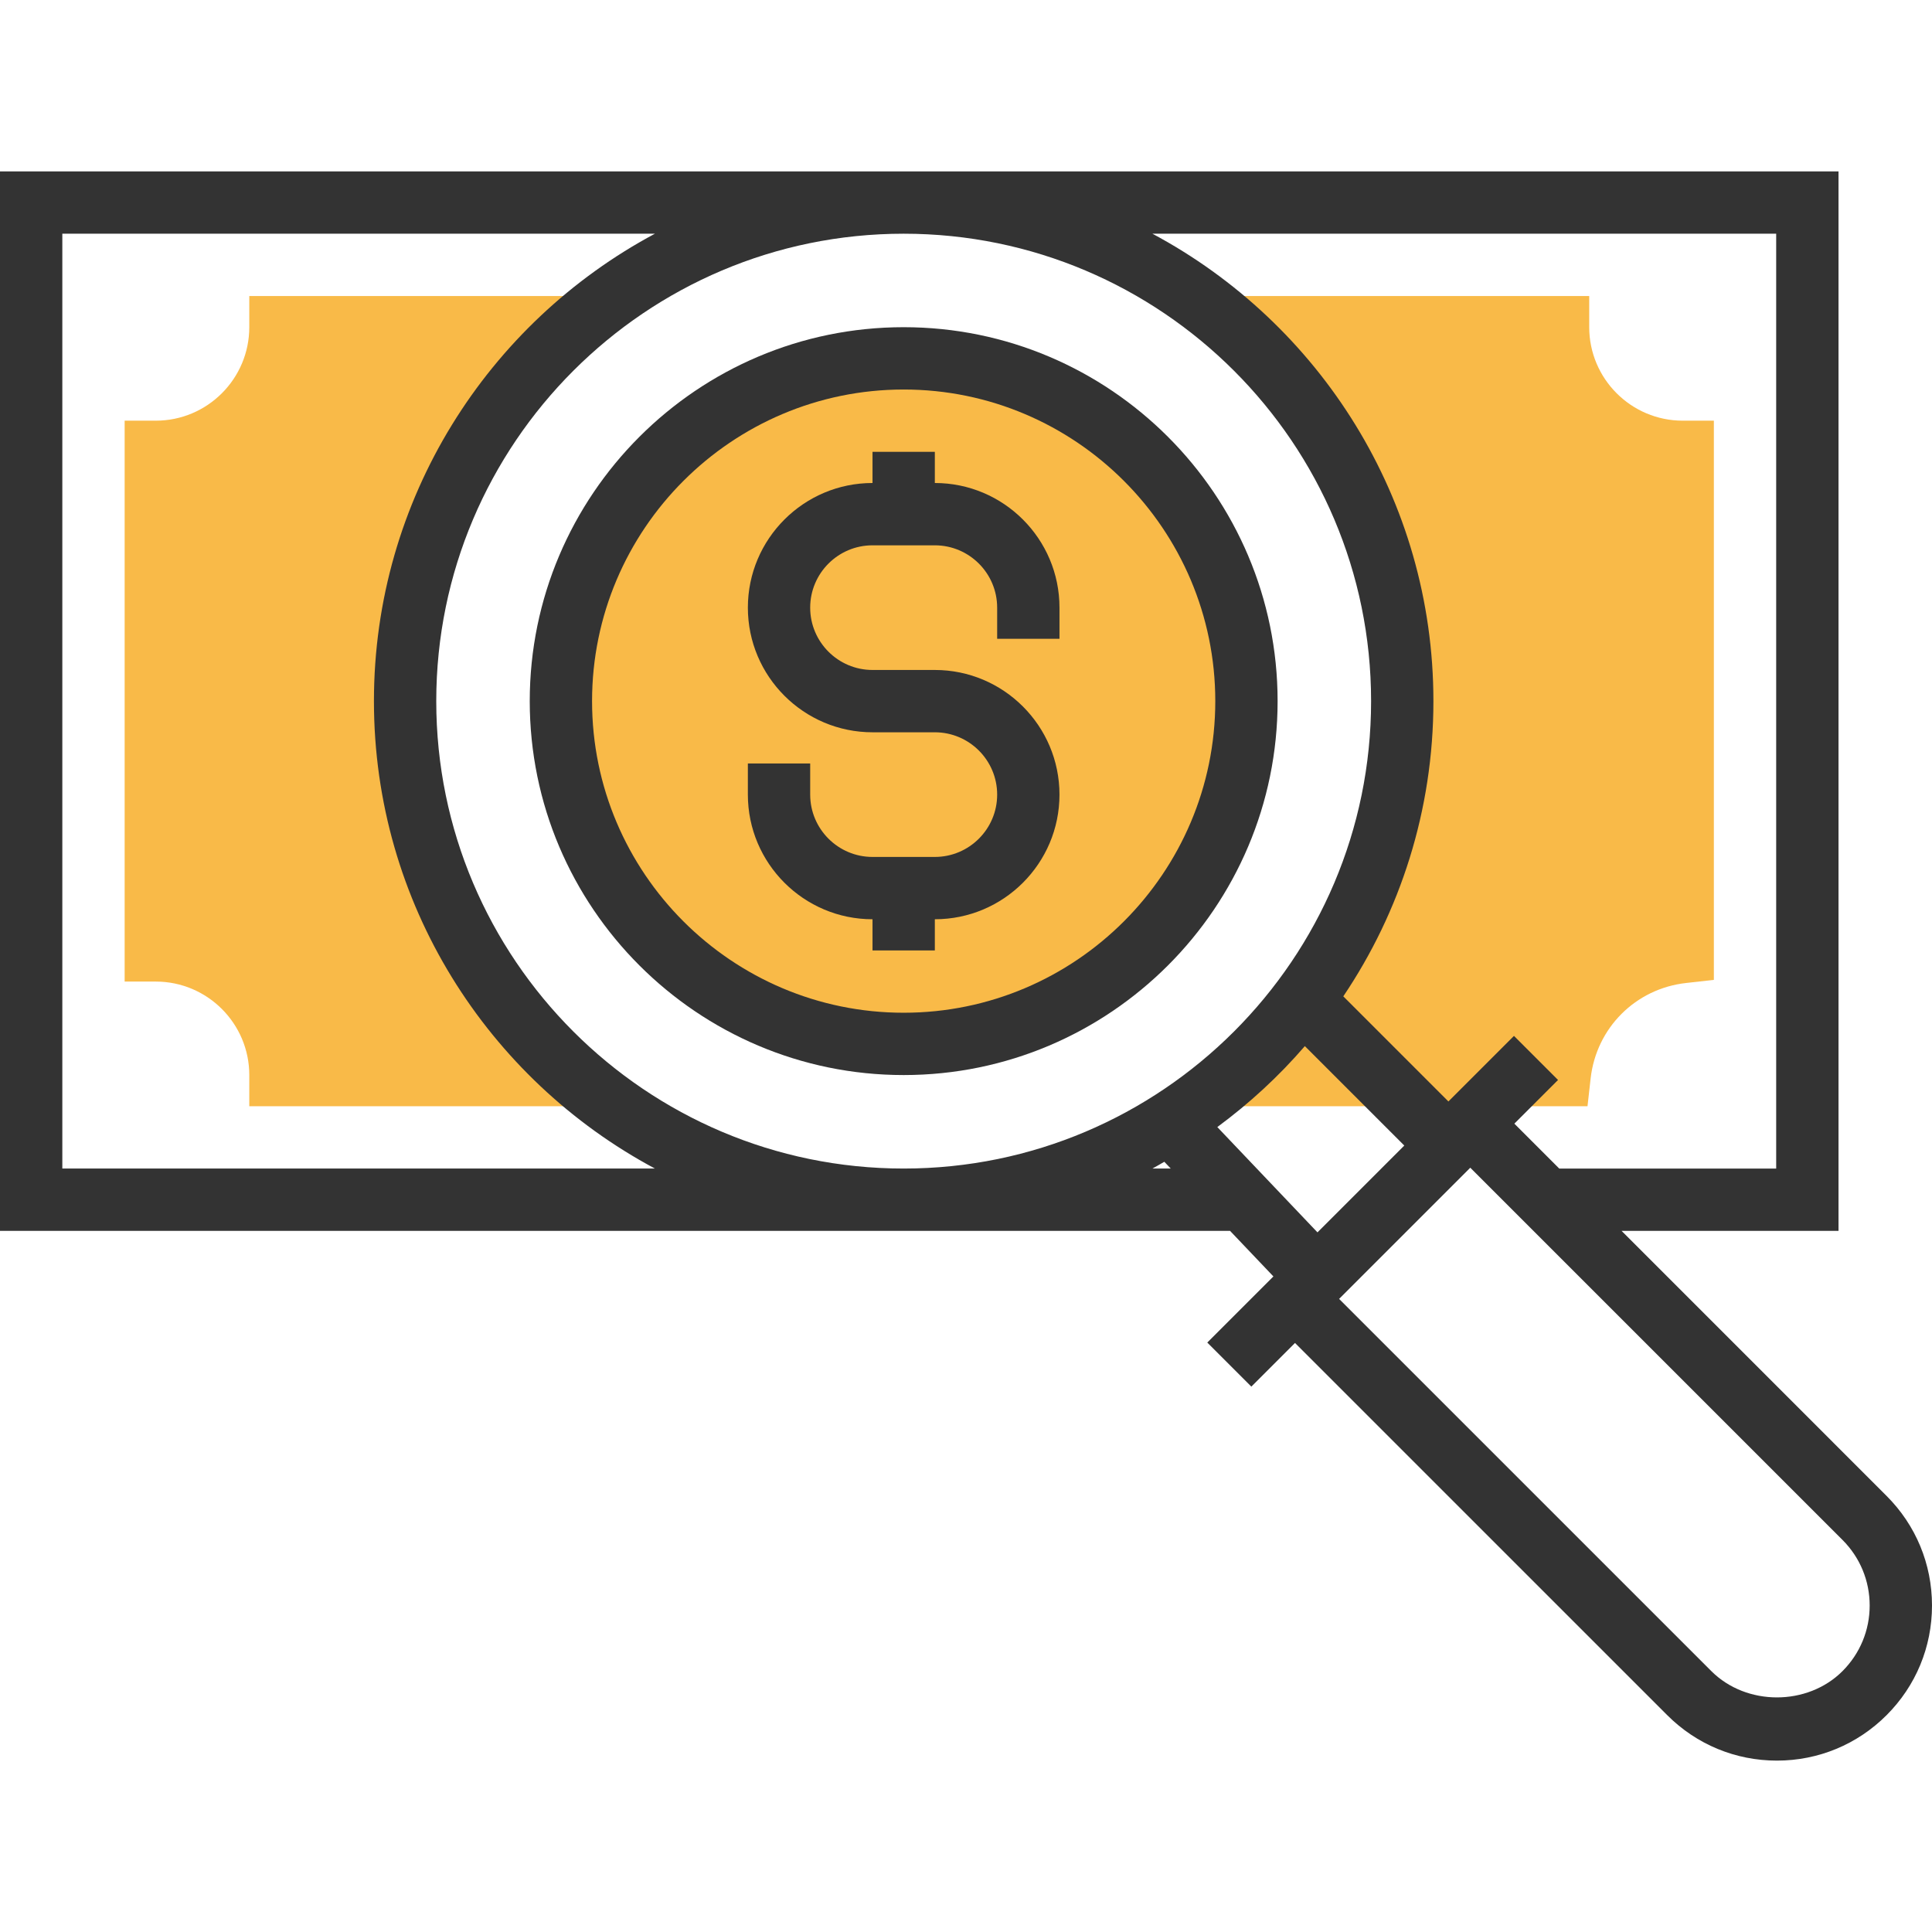
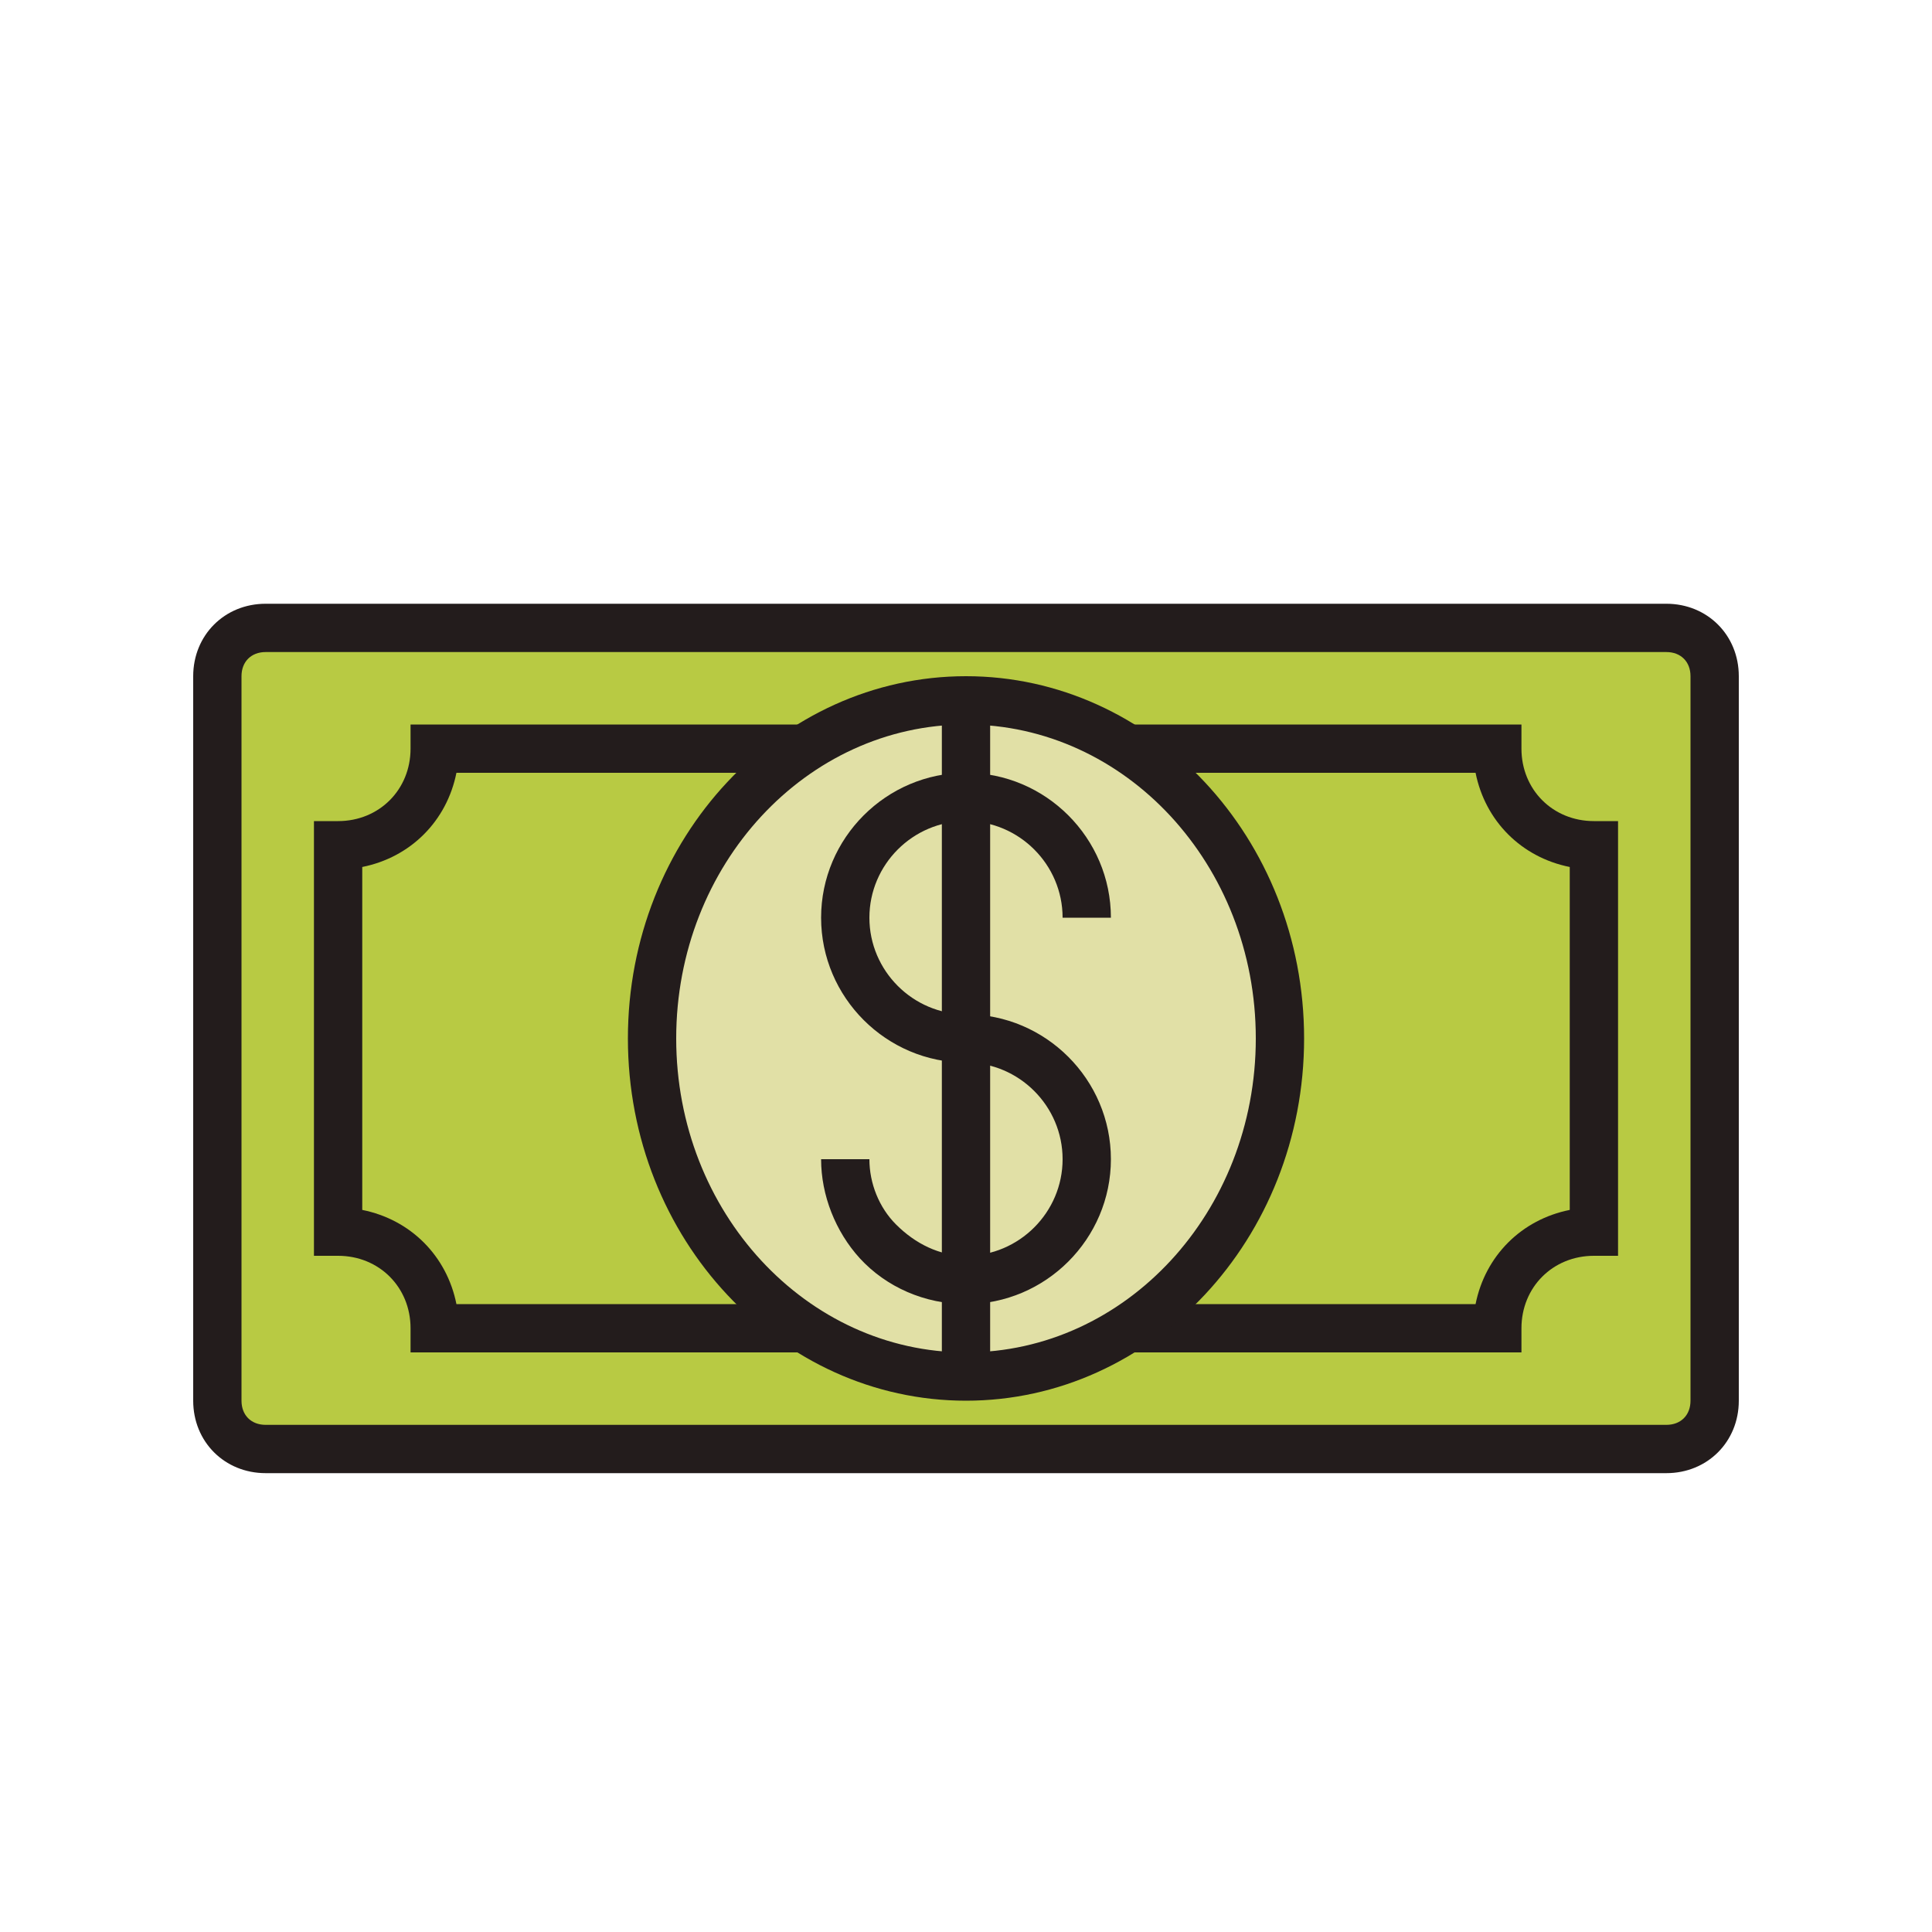
- <svg xmlns="http://www.w3.org/2000/svg" height="800px" width="800px" version="1.1" id="Layer_1" viewBox="0 0 300.16 300.16" xml:space="preserve">
-   <g>
-     <g>
-       <path style="fill:#F9BA48;" d="M261.429,65.357c-8.007,0-14.524-6.516-14.524-14.524v-4.841h-61.47    c19.607,14.054,32.422,36.978,32.422,62.937s-12.815,48.882-32.422,62.937h61.204l0.484-4.304    c0.876-7.862,6.981-13.972,14.843-14.843l4.304-0.484V65.357H261.429z" />
-       <path style="fill:#F9BA48;" d="M95.359,171.866c-19.607-14.054-32.422-36.978-32.422-62.937s12.815-48.882,32.422-62.937H38.73    v4.841c0,8.007-6.516,14.524-14.524,14.524h-4.841V152.5h4.841c8.007,0,14.524,6.516,14.524,14.524v4.841L95.359,171.866    L95.359,171.866z" />
-       <circle style="fill:#F9BA48;" cx="140.397" cy="108.929" r="53.254" />
-       <path style="fill:#333333;" d="M293.101,232.406l-41.17-41.175h33.705V26.627H0v164.604h191.105l6.734,7.078l-10.273,10.273    l6.846,6.846l6.783-6.783l57.834,57.829c4.551,4.551,10.602,7.059,17.036,7.059s12.486-2.508,17.036-7.059    c4.551-4.546,7.059-10.598,7.059-17.036C300.16,242.999,297.652,236.952,293.101,232.406z M275.953,36.31v145.239h-33.705    l-6.976-6.976l6.787-6.787l-6.846-6.846l-10.186,10.186l-16.33-16.33c8.831-13.11,14.001-28.893,14.001-45.866    c0-31.415-17.709-58.754-43.654-72.619h96.909V36.31z M140.397,181.548c-40.042,0-72.619-32.577-72.619-72.619    s32.577-72.619,72.619-72.619s72.619,32.577,72.619,72.619S180.44,181.548,140.397,181.548z M9.683,181.548V36.31h92.067    c-25.944,13.865-43.654,41.204-43.654,72.619s17.709,58.754,43.654,72.619H9.683z M179.045,181.548    c0.625-0.334,1.23-0.702,1.845-1.051l1.002,1.051H179.045z M189.125,175.104c4.987-3.684,9.557-7.886,13.599-12.578l15.449,15.449    l-13.488,13.488L189.125,175.104z M286.255,259.628c-5.446,5.446-14.931,5.446-20.377,0l-57.834-57.829l20.382-20.382    l57.834,57.834c2.716,2.721,4.217,6.342,4.217,10.186C290.477,253.281,288.976,256.903,286.255,259.628z" />
-       <path style="fill:#333333;" d="M145.239,75.04v-4.841h-9.683v4.841c-10.68,0-19.365,8.685-19.365,19.365    s8.685,19.365,19.365,19.365h9.683c5.34,0,9.683,4.343,9.683,9.683s-4.343,9.683-9.683,9.683h-9.683    c-5.34,0-9.683-4.343-9.683-9.683v-4.841h-9.683v4.841c0,10.68,8.685,19.365,19.365,19.365v4.841h9.683v-4.841    c10.68,0,19.365-8.685,19.365-19.365s-8.685-19.365-19.365-19.365h-9.683c-5.34,0-9.683-4.343-9.683-9.683    s4.343-9.683,9.683-9.683h9.683c5.34,0,9.683,4.343,9.683,9.683v4.841h9.683v-4.841C164.604,83.725,155.918,75.04,145.239,75.04z" />
-       <path style="fill:#333333;" d="M140.397,50.833c-32.035,0-58.095,26.061-58.095,58.095s26.061,58.095,58.095,58.095    s58.095-26.061,58.095-58.095S172.432,50.833,140.397,50.833z M140.397,157.342c-26.695,0-48.413-21.718-48.413-48.413    s21.718-48.413,48.413-48.413s48.413,21.718,48.413,48.413S167.092,157.342,140.397,157.342z" />
-     </g>
-   </g>
+ <svg xmlns="http://www.w3.org/2000/svg" width="800px" height="800px" viewBox="0 0 1024 1024" class="icon" version="1.1">
+   <path d="M908.8 742.4c0 14.08-11.52 25.6-25.6 25.6H140.8c-14.08 0-25.6-11.52-25.6-25.6V358.4c0-14.08 11.52-25.6 25.6-25.6h742.4c14.08 0 25.6 11.52 25.6 25.6v384z" fill="#B8CA43" />
+   <path d="M883.2 780.8H140.8c-21.76 0-38.4-16.64-38.4-38.4V358.4c0-21.76 16.64-38.4 38.4-38.4h742.4c21.76 0 38.4 16.64 38.4 38.4v384c0 21.76-16.64 38.4-38.4 38.4zM140.8 345.6c-7.68 0-12.8 5.12-12.8 12.8v384c0 7.68 5.12 12.8 12.8 12.8h742.4c7.68 0 12.8-5.12 12.8-12.8V358.4c0-7.68-5.12-12.8-12.8-12.8H140.8z" fill="#231C1C" />
+   <path d="M844.8 652.8V448c-28.16 0-51.2-23.04-51.2-51.2H230.4c0 28.16-23.04 51.2-51.2 51.2v204.8c28.16 0 51.2 23.04 51.2 51.2h563.2c0-28.16 23.04-51.2 51.2-51.2z" fill="#B8CA43" />
+   <path d="M806.4 716.8H217.6v-12.8c0-21.76-16.64-38.4-38.4-38.4h-12.8V435.2h12.8c21.76 0 38.4-16.64 38.4-38.4v-12.8h588.8v12.8c0 21.76 16.64 38.4 38.4 38.4h12.8v230.4h-12.8c-21.76 0-38.4 16.64-38.4 38.4v12.8z m-564.48-25.6h540.16c5.12-25.6 24.32-44.8 49.92-49.92V459.52c-25.6-5.12-44.8-24.32-49.92-49.92H241.92c-5.12 25.6-24.32 44.8-49.92 49.92v181.76c25.6 5.12 44.8 24.32 49.92 49.92z" fill="#231C1C" />
+   <path d="M345.6 550.4a179.2 166.4 90 1 0 332.8 0 179.2 166.4 90 1 0-332.8 0Z" fill="#E1E0A6" />
+   <path d="M512 742.4c-98.56 0-179.2-85.76-179.2-192s80.64-192 179.2-192 179.2 85.76 179.2 192-80.64 192-179.2 192z m0-358.4c-84.48 0-153.6 74.24-153.6 166.4s69.12 166.4 153.6 166.4 153.6-74.24 153.6-166.4-69.12-166.4-153.6-166.4z" fill="#231C1C" />
+   <path d="M499.2 371.2h25.6v358.4h-25.6z" fill="#231C1C" />
+   <path d="M512 691.2c-21.76 0-42.24-8.96-56.32-24.32-12.8-14.08-20.48-33.28-20.48-52.48h25.6c0 12.8 5.12 25.6 14.08 34.56 10.24 10.24 23.04 16.64 37.12 16.64 28.16 0 51.2-23.04 51.2-51.2s-23.04-51.2-51.2-51.2c-42.24 0-76.8-34.56-76.8-76.8s34.56-76.8 76.8-76.8 76.8 34.56 76.8 76.8h-25.6c0-28.16-23.04-51.2-51.2-51.2s-51.2 23.04-51.2 51.2 23.04 51.2 51.2 51.2c42.24 0 76.8 34.56 76.8 76.8s-34.56 76.8-76.8 76.8z" fill="#231C1C" />
</svg>
